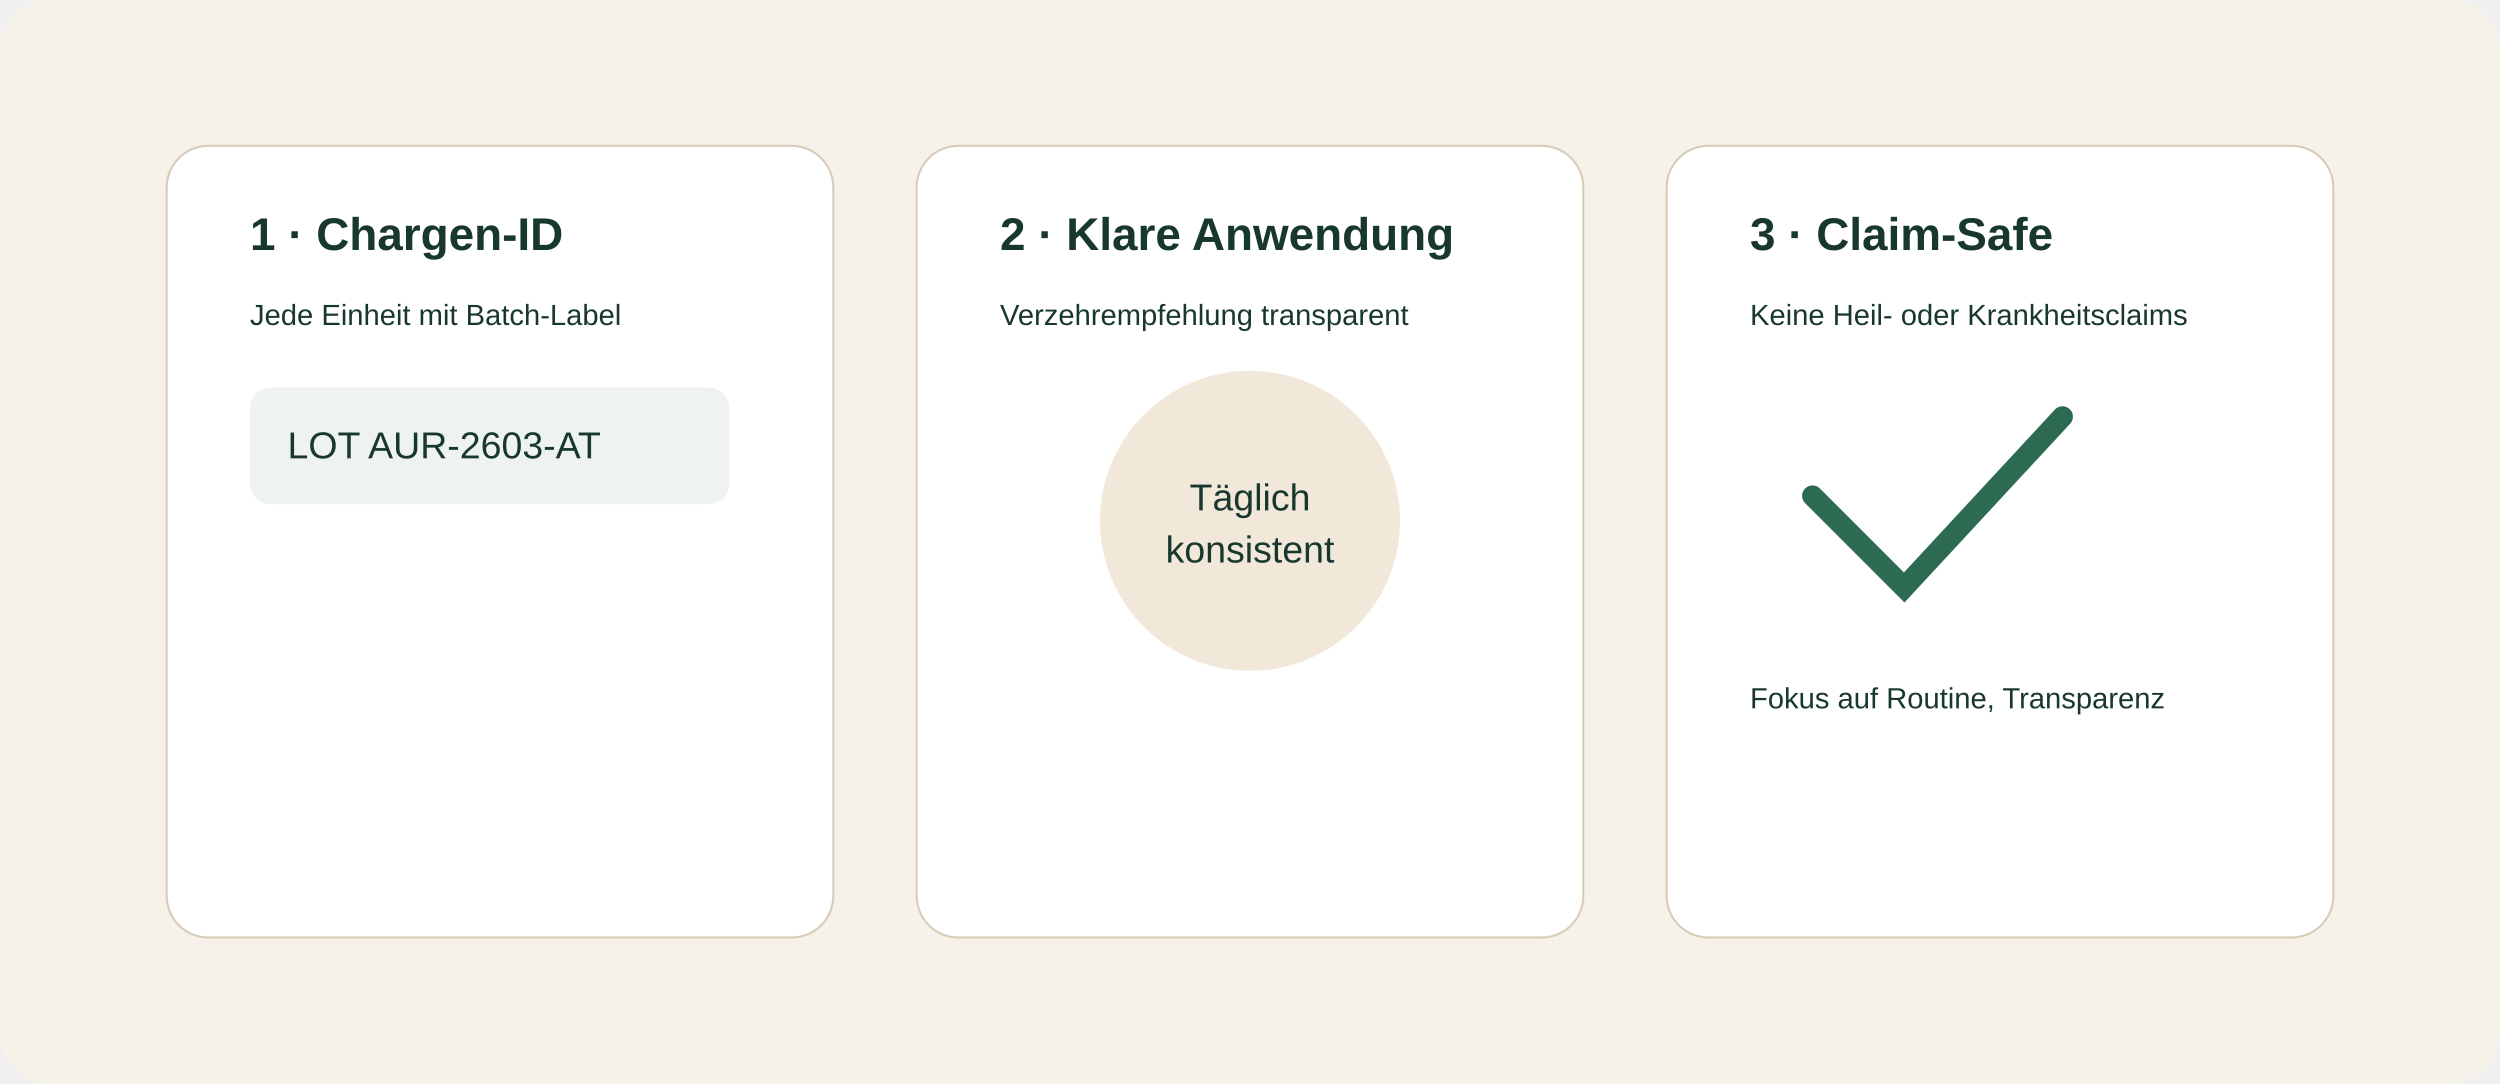
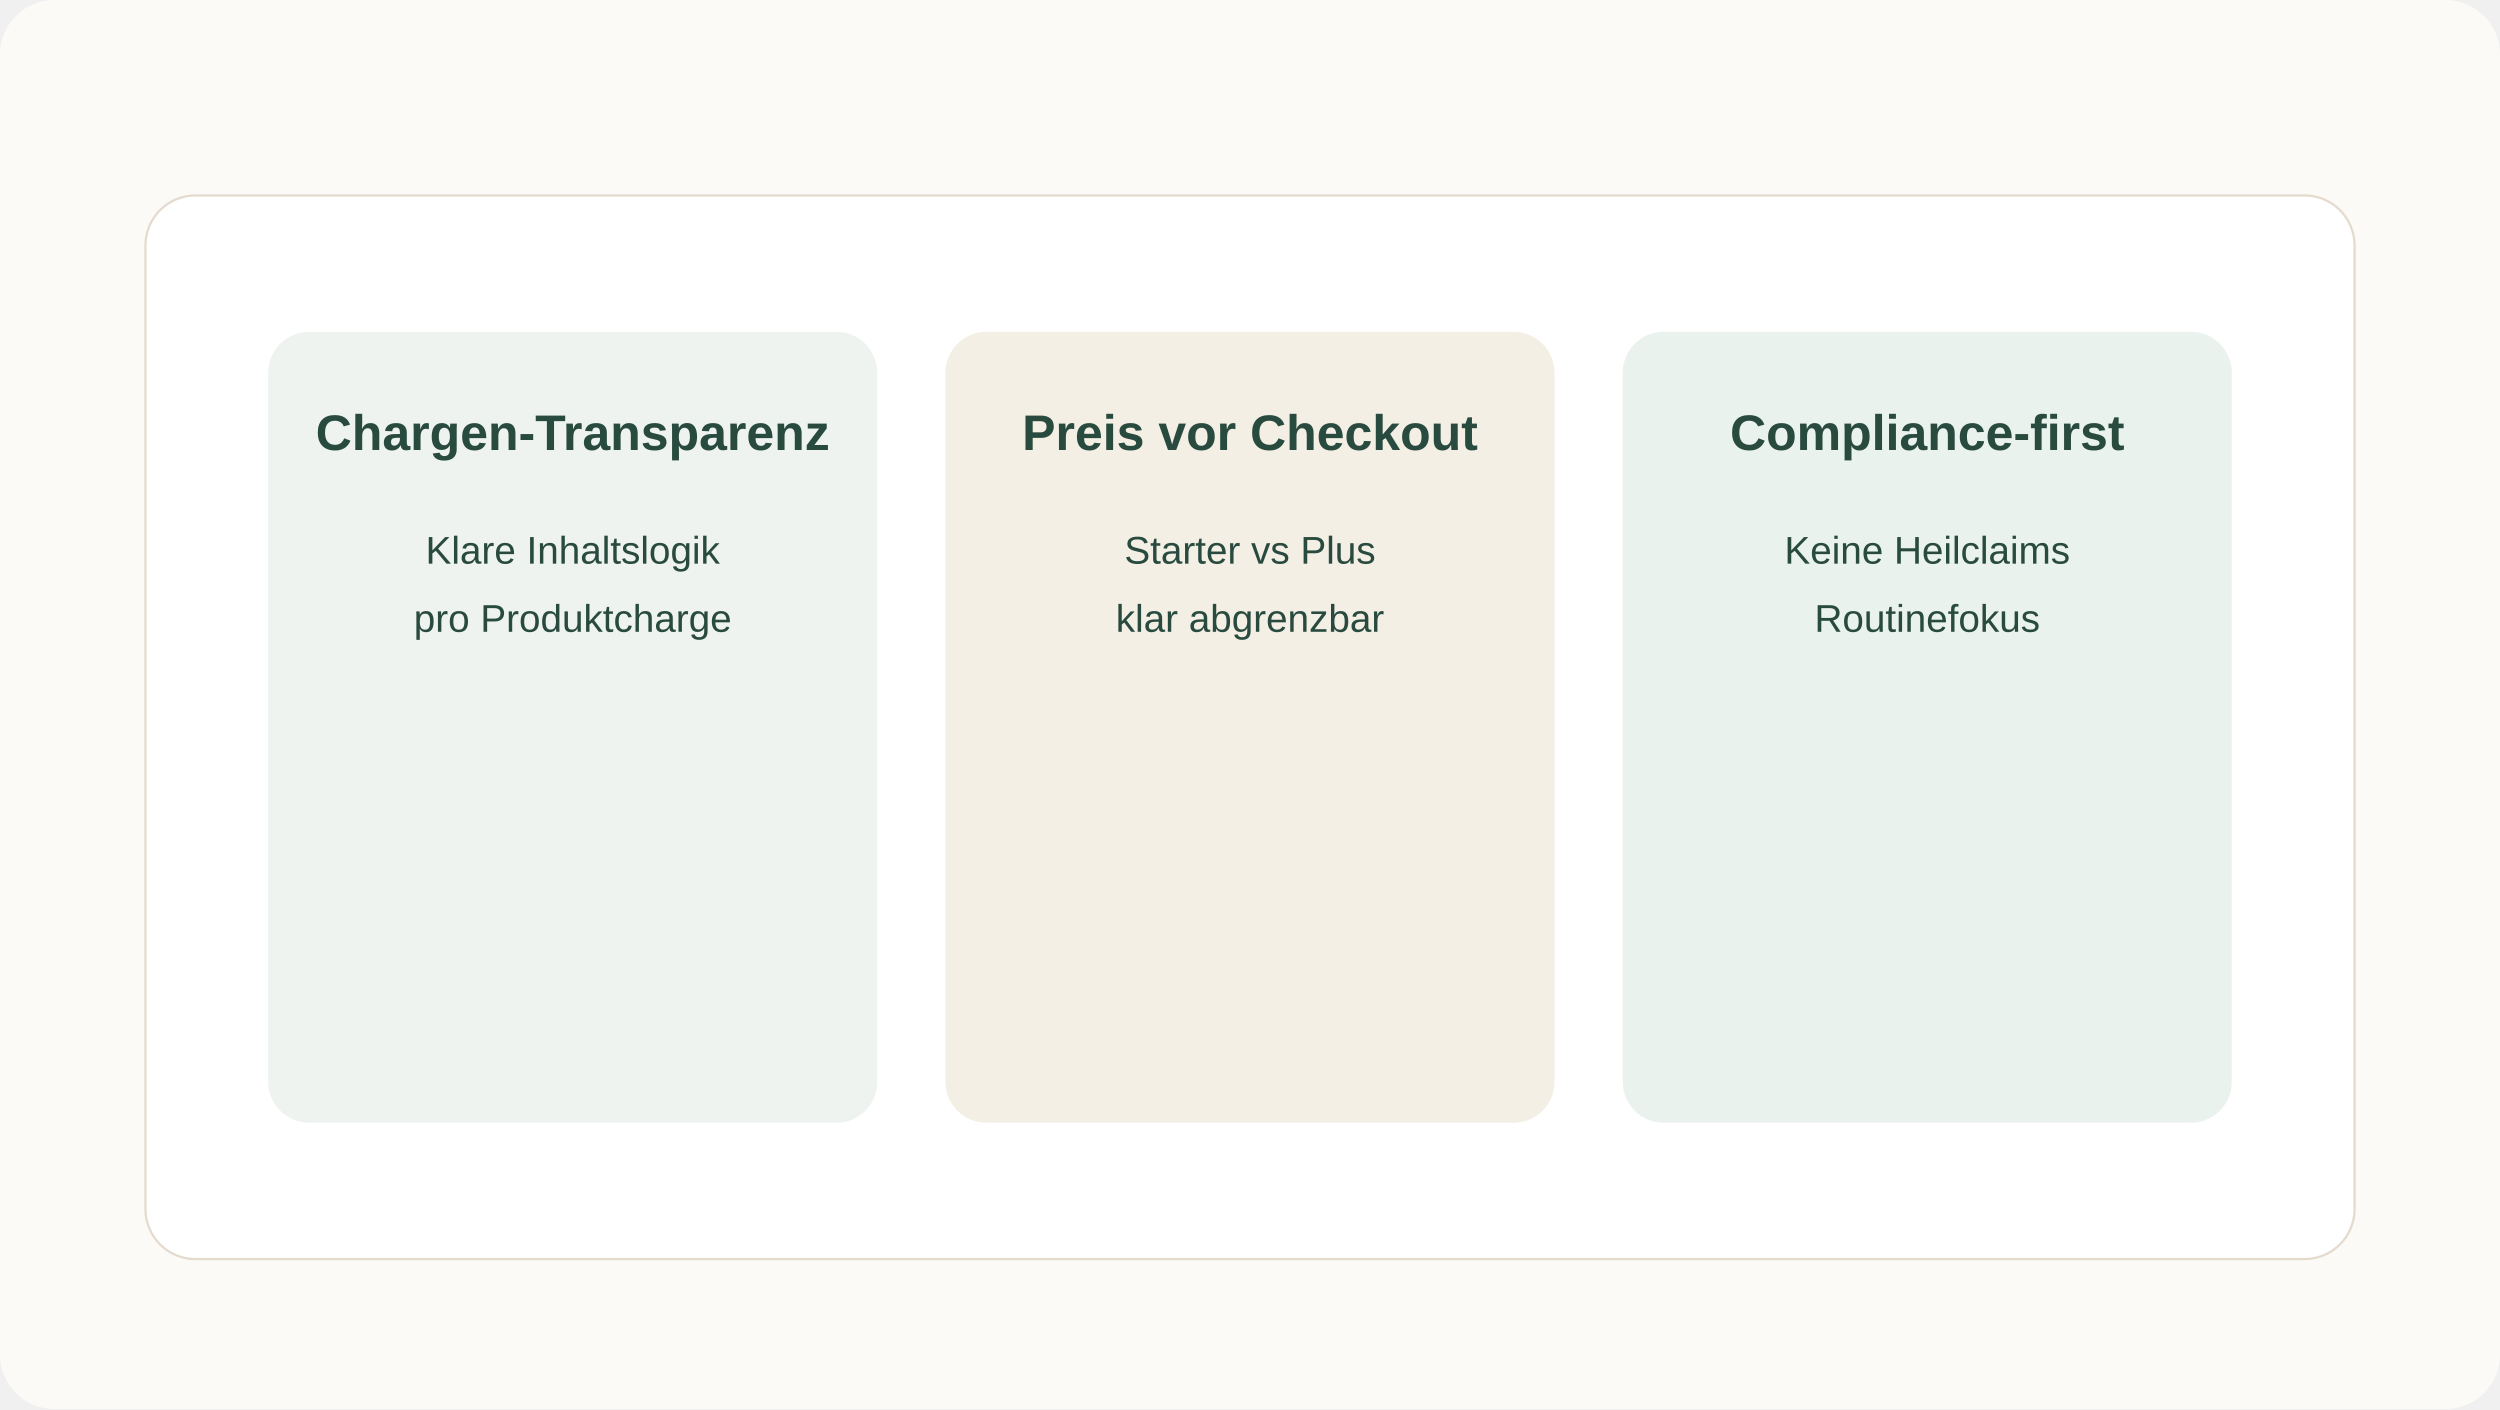
- <svg xmlns="http://www.w3.org/2000/svg" width="1200" height="520" viewBox="0 0 1200 520" role="img" aria-labelledby="t d">
-   <rect width="1200" height="520" rx="24" fill="#f7f2e9" />
-   <g font-family="Arial" fill="#18382f">
-     <rect x="80" y="70" width="320" height="380" rx="20" fill="#fff" stroke="#d8ccb9" />
-     <text x="120" y="120" font-size="22" font-weight="700">1 · Chargen-ID</text>
-     <text x="120" y="156" font-size="14">Jede Einheit mit Batch-Label</text>
-     <rect x="120" y="186" width="230" height="56" rx="10" fill="#eef3ef" />
-     <text x="138" y="220" font-size="18">LOT AUR-2603-AT</text>
-     <rect x="440" y="70" width="320" height="380" rx="20" fill="#fff" stroke="#d8ccb9" />
-     <text x="480" y="120" font-size="22" font-weight="700">2 · Klare Anwendung</text>
-     <text x="480" y="156" font-size="14">Verzehrempfehlung transparent</text>
-     <circle cx="600" cy="250" r="72" fill="#f1e8da" />
-     <text x="600" y="245" text-anchor="middle" font-size="18">Täglich</text>
-     <text x="600" y="270" text-anchor="middle" font-size="18">konsistent</text>
-     <rect x="800" y="70" width="320" height="380" rx="20" fill="#fff" stroke="#d8ccb9" />
-     <text x="840" y="120" font-size="22" font-weight="700">3 · Claim-Safe</text>
-     <text x="840" y="156" font-size="14">Keine Heil- oder Krankheitsclaims</text>
-     <path d="M870 238l44 44 76-82" fill="none" stroke="#2c6b52" stroke-width="10" stroke-linecap="round" />
-     <text x="840" y="340" font-size="14">Fokus auf Routine, Transparenz</text>
+ <svg xmlns="http://www.w3.org/2000/svg" width="1100" height="620" viewBox="0 0 1100 620" fill="none" role="img" aria-labelledby="t d">
+   <rect width="1100" height="620" rx="24" fill="#FCFAF6" />
+   <rect x="64" y="86" width="972" height="468" rx="22" fill="#FFFFFF" stroke="#E4DBCE" />
+   <g font-family="Arial" fill="#294A3F">
+     <rect x="118" y="146" width="268" height="348" rx="18" fill="#EEF3EF" />
+     <text x="252" y="198" text-anchor="middle" font-size="22" font-weight="700">Chargen-Transparenz</text>
+     <text x="252" y="248" text-anchor="middle" font-size="17">Klare Inhaltslogik</text>
+     <text x="252" y="278" text-anchor="middle" font-size="17">pro Produktcharge</text>
+     <rect x="416" y="146" width="268" height="348" rx="18" fill="#F4EFE5" />
+     <text x="550" y="198" text-anchor="middle" font-size="22" font-weight="700">Preis vor Checkout</text>
+     <text x="550" y="248" text-anchor="middle" font-size="17">Starter vs Plus</text>
+     <text x="550" y="278" text-anchor="middle" font-size="17">klar abgrenzbar</text>
+     <rect x="714" y="146" width="268" height="348" rx="18" fill="#EAF2ED" />
+     <text x="848" y="198" text-anchor="middle" font-size="22" font-weight="700">Compliance-first</text>
+     <text x="848" y="248" text-anchor="middle" font-size="17">Keine Heilclaims</text>
+     <text x="848" y="278" text-anchor="middle" font-size="17">Routinefokus</text>
  </g>
</svg>
